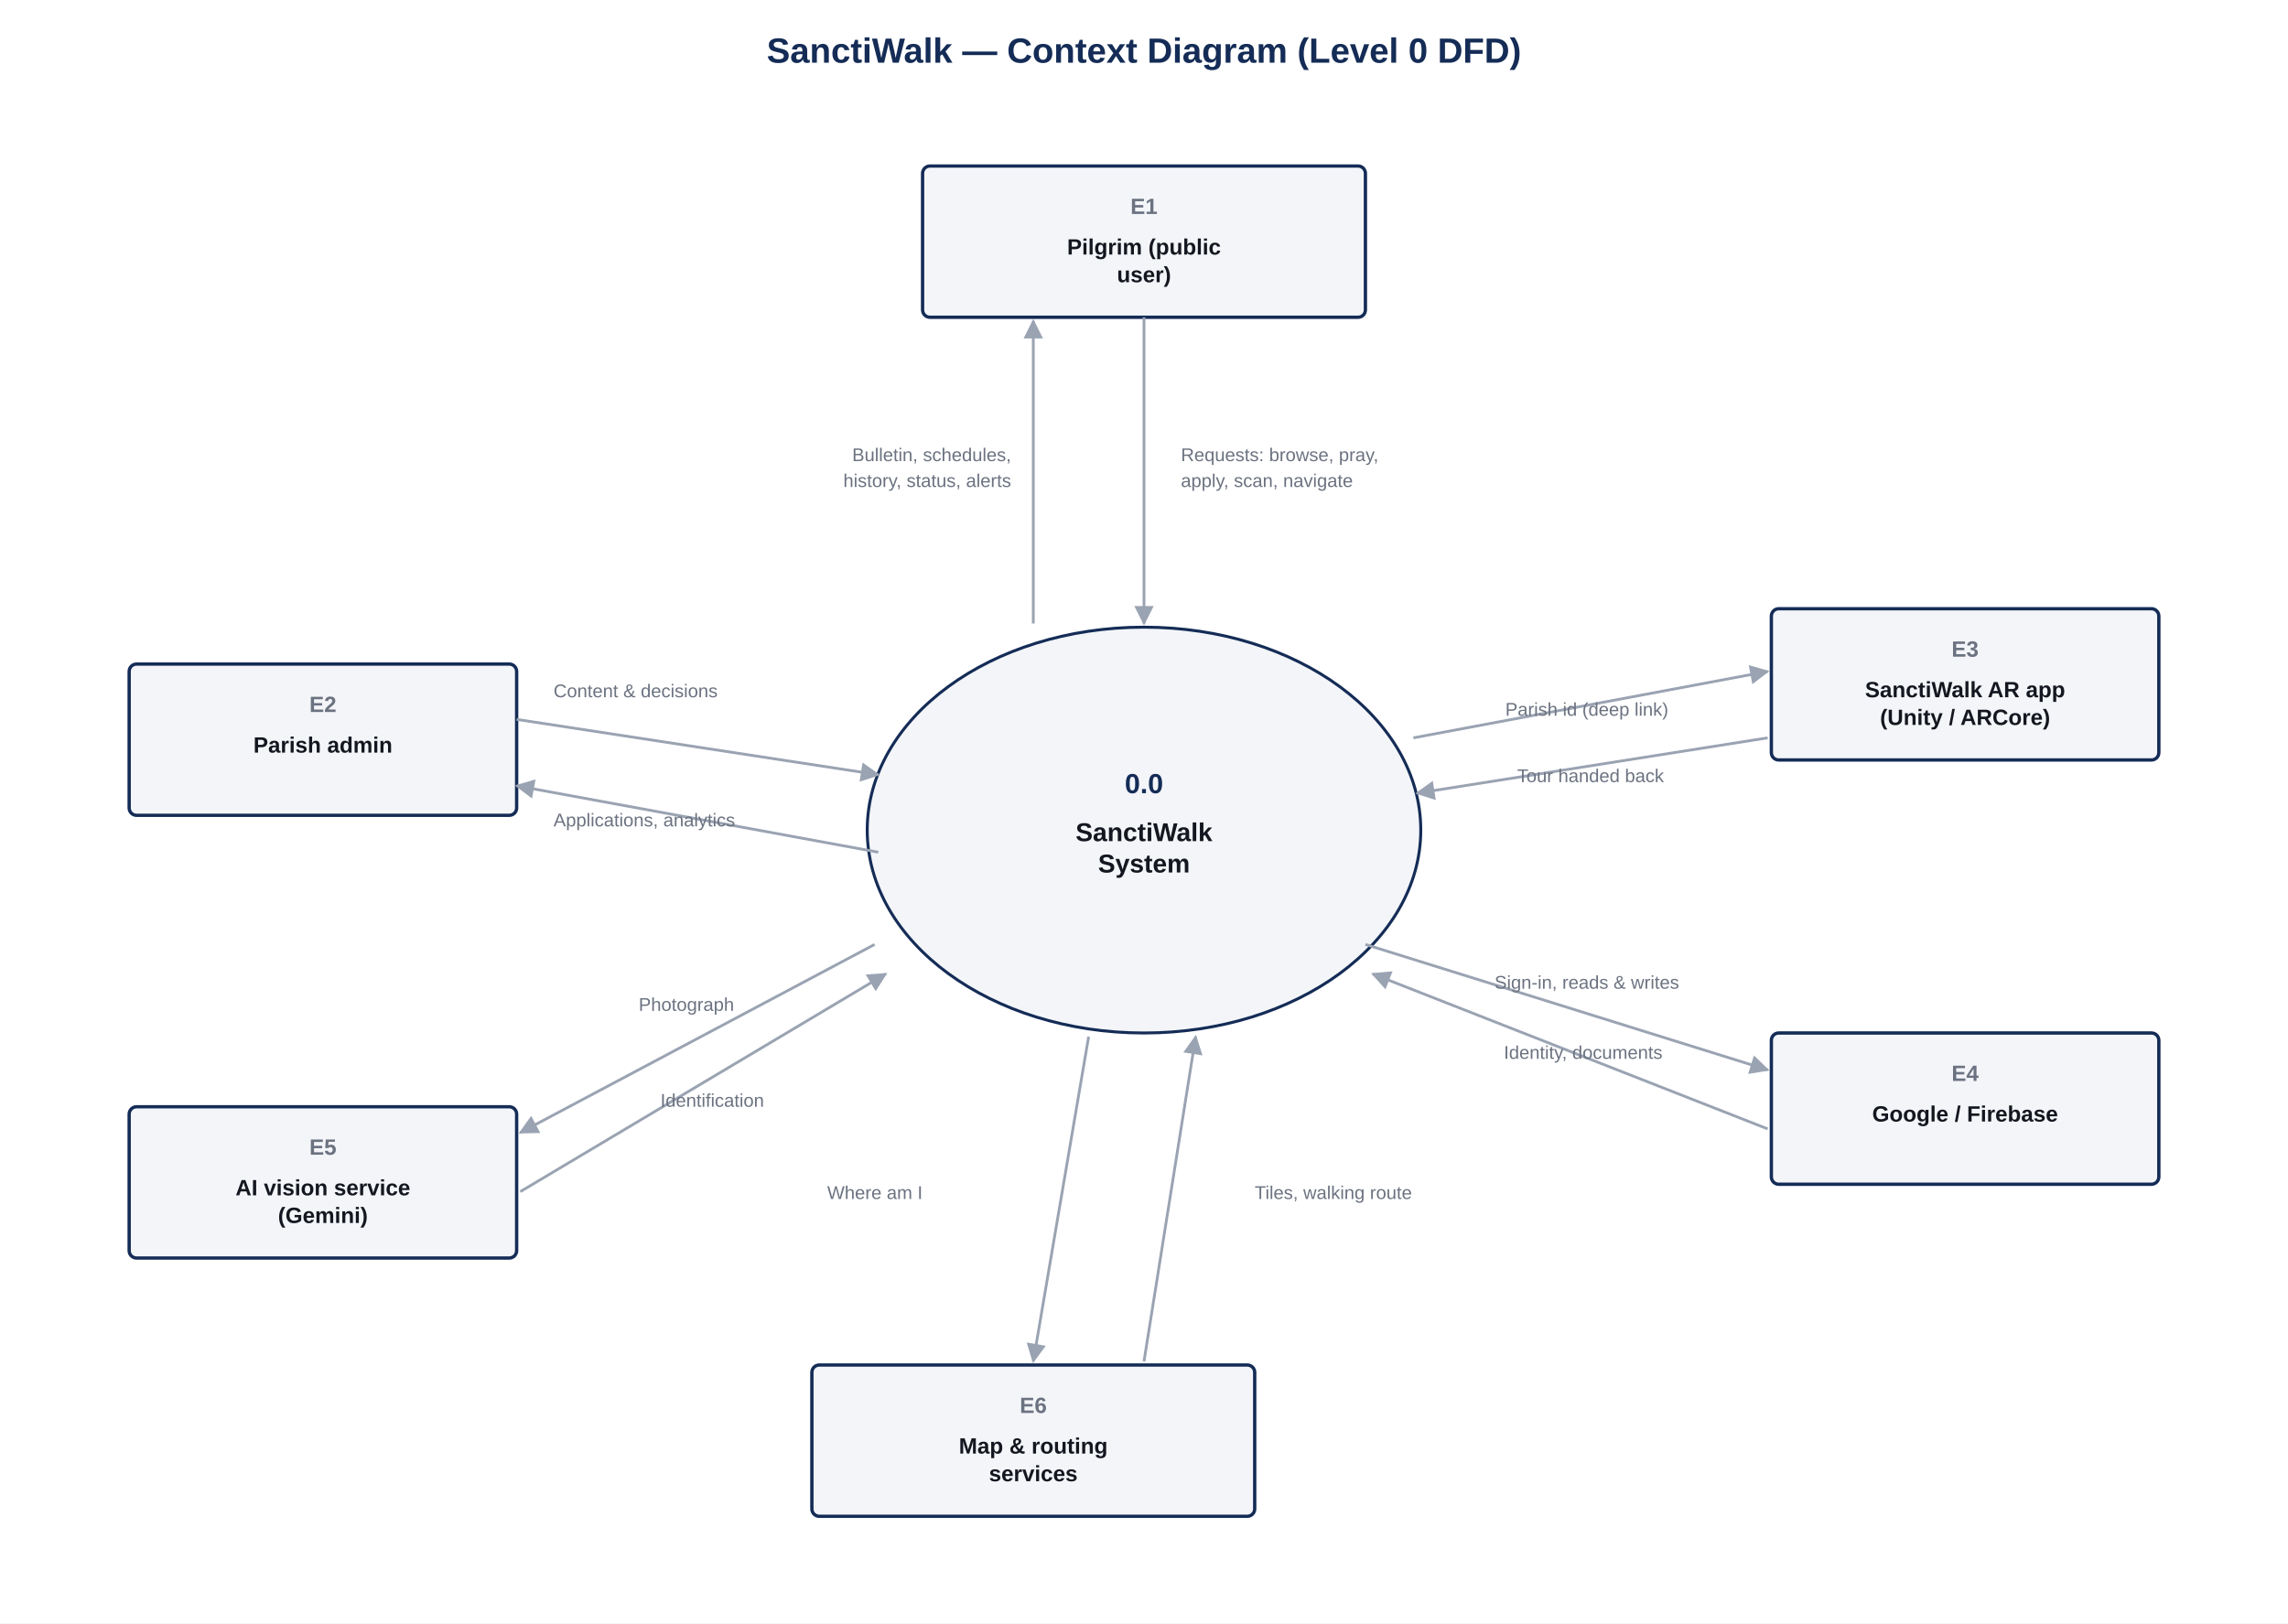
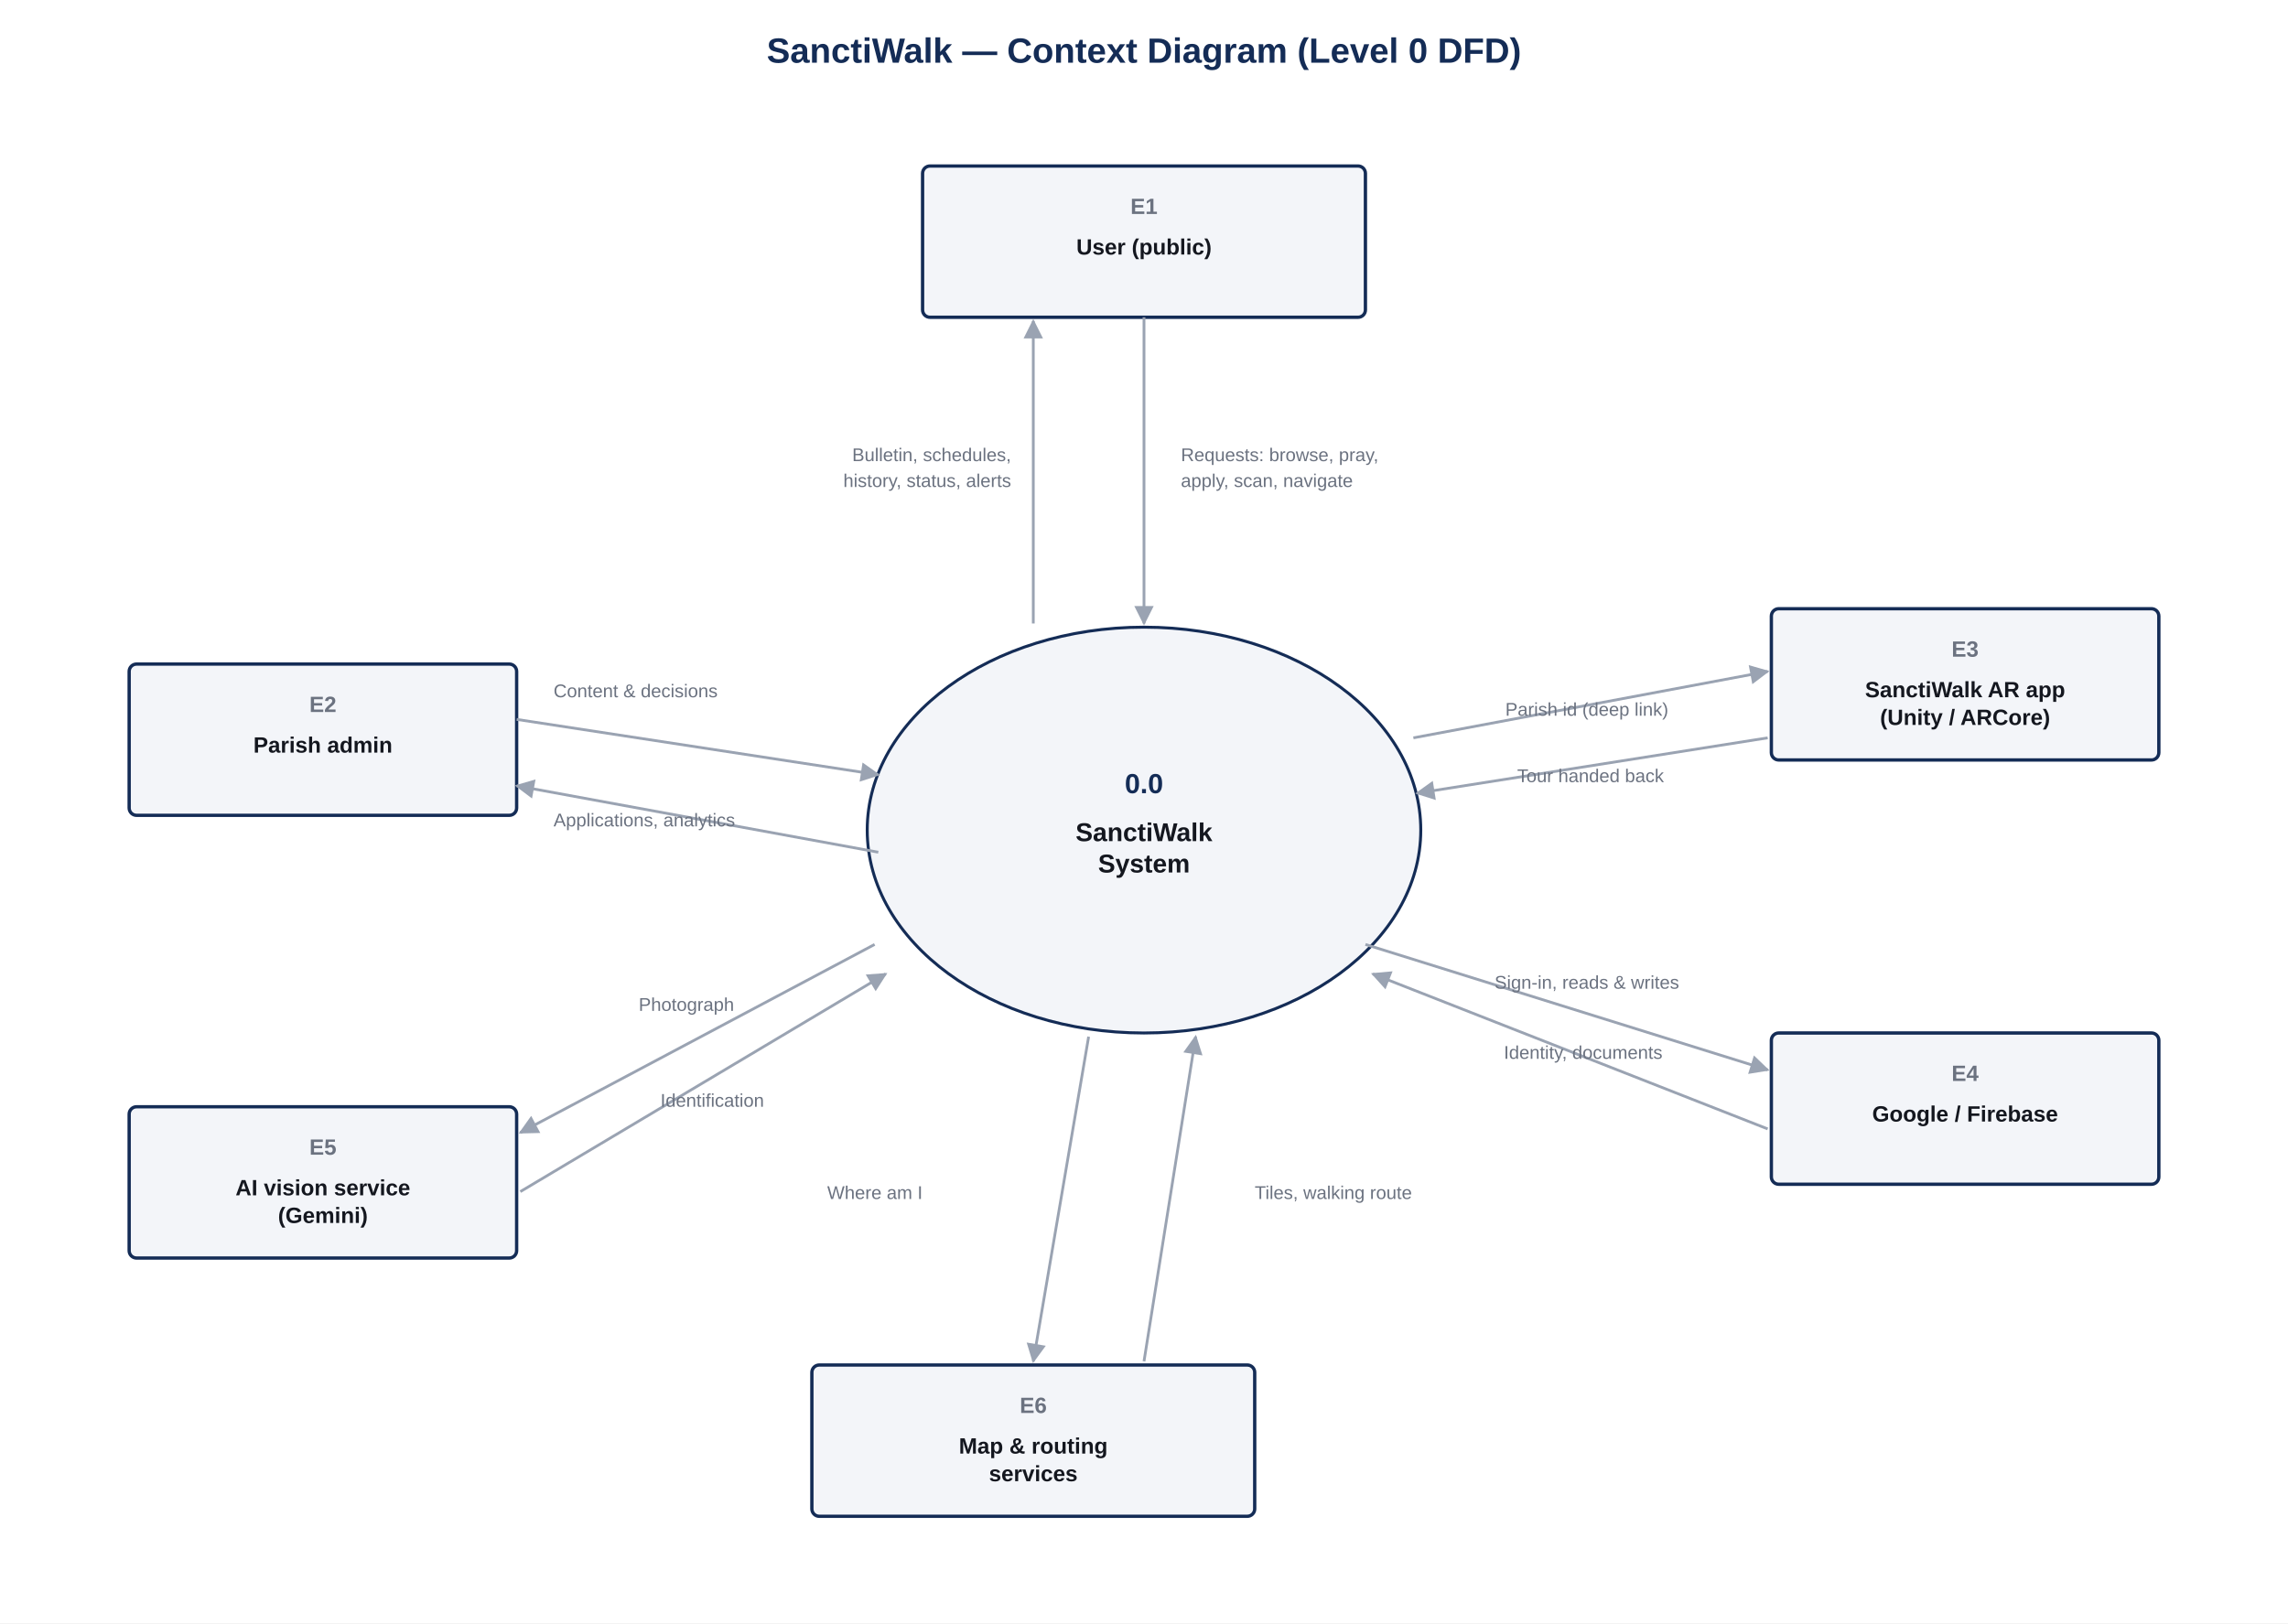
<svg xmlns="http://www.w3.org/2000/svg" width="1240" height="880" viewBox="0 0 1240 880">
  <defs>
    <marker id="a" viewBox="0 0 10 10" refX="9" refY="5" markerWidth="7" markerHeight="7" orient="auto-start-reverse">
      <path d="M0,0 L10,5 L0,10 z" fill="#9AA3B2" />
    </marker>
  </defs>
  <rect width="1240" height="880" fill="#FFFFFF" />
  <text x="620.0" y="34" font-family="Segoe UI, Calibri, Arial, Helvetica, sans-serif" font-size="19" font-weight="700" fill="#142C56" text-anchor="middle">SanctiWalk — Context Diagram (Level 0 DFD)</text>
  <ellipse cx="620" cy="450" rx="150" ry="110" fill="#F3F5F9" stroke="#142C56" stroke-width="1.6" />
  <text x="620" y="430" font-family="Segoe UI, Calibri, Arial, Helvetica, sans-serif" font-size="15" fill="#142C56" text-anchor="middle" font-weight="700">0.0</text>
  <text x="620" y="456" font-family="Segoe UI, Calibri, Arial, Helvetica, sans-serif" font-size="14" fill="#14171F" text-anchor="middle" font-weight="700">SanctiWalk</text>
  <text x="620" y="473" font-family="Segoe UI, Calibri, Arial, Helvetica, sans-serif" font-size="14" fill="#14171F" text-anchor="middle" font-weight="700">System</text>
  <rect x="500" y="90" width="240" height="82" rx="4" fill="#F3F5F9" stroke="#142C56" stroke-width="1.8" />
  <text x="620.0" y="116" font-family="Segoe UI, Calibri, Arial, Helvetica, sans-serif" font-size="12" fill="#6B7280" text-anchor="middle" font-weight="700">E1</text>
-   <text x="620.0" y="138" font-family="Segoe UI, Calibri, Arial, Helvetica, sans-serif" font-size="12" fill="#14171F" text-anchor="middle" font-weight="600">Pilgrim (public</text>
-   <text x="620.0" y="153" font-family="Segoe UI, Calibri, Arial, Helvetica, sans-serif" font-size="12" fill="#14171F" text-anchor="middle" font-weight="600">user)</text>
+   <text x="620.0" y="138" font-family="Segoe UI, Calibri, Arial, Helvetica, sans-serif" font-size="12" fill="#14171F" text-anchor="middle" font-weight="600">User (public)</text>
  <rect x="70" y="360" width="210" height="82" rx="4" fill="#F3F5F9" stroke="#142C56" stroke-width="1.8" />
  <text x="175.0" y="386" font-family="Segoe UI, Calibri, Arial, Helvetica, sans-serif" font-size="12" fill="#6B7280" text-anchor="middle" font-weight="700">E2</text>
  <text x="175.0" y="408" font-family="Segoe UI, Calibri, Arial, Helvetica, sans-serif" font-size="12" fill="#14171F" text-anchor="middle" font-weight="600">Parish admin</text>
  <rect x="960" y="330" width="210" height="82" rx="4" fill="#F3F5F9" stroke="#142C56" stroke-width="1.8" />
  <text x="1065.0" y="356" font-family="Segoe UI, Calibri, Arial, Helvetica, sans-serif" font-size="12" fill="#6B7280" text-anchor="middle" font-weight="700">E3</text>
  <text x="1065.0" y="378" font-family="Segoe UI, Calibri, Arial, Helvetica, sans-serif" font-size="12" fill="#14171F" text-anchor="middle" font-weight="600">SanctiWalk AR app</text>
  <text x="1065.0" y="393" font-family="Segoe UI, Calibri, Arial, Helvetica, sans-serif" font-size="12" fill="#14171F" text-anchor="middle" font-weight="600">(Unity / ARCore)</text>
  <rect x="960" y="560" width="210" height="82" rx="4" fill="#F3F5F9" stroke="#142C56" stroke-width="1.8" />
  <text x="1065.0" y="586" font-family="Segoe UI, Calibri, Arial, Helvetica, sans-serif" font-size="12" fill="#6B7280" text-anchor="middle" font-weight="700">E4</text>
  <text x="1065.0" y="608" font-family="Segoe UI, Calibri, Arial, Helvetica, sans-serif" font-size="12" fill="#14171F" text-anchor="middle" font-weight="600">Google / Firebase</text>
  <rect x="70" y="600" width="210" height="82" rx="4" fill="#F3F5F9" stroke="#142C56" stroke-width="1.8" />
  <text x="175.0" y="626" font-family="Segoe UI, Calibri, Arial, Helvetica, sans-serif" font-size="12" fill="#6B7280" text-anchor="middle" font-weight="700">E5</text>
  <text x="175.0" y="648" font-family="Segoe UI, Calibri, Arial, Helvetica, sans-serif" font-size="12" fill="#14171F" text-anchor="middle" font-weight="600">AI vision service</text>
  <text x="175.0" y="663" font-family="Segoe UI, Calibri, Arial, Helvetica, sans-serif" font-size="12" fill="#14171F" text-anchor="middle" font-weight="600">(Gemini)</text>
  <rect x="440" y="740" width="240" height="82" rx="4" fill="#F3F5F9" stroke="#142C56" stroke-width="1.8" />
  <text x="560.0" y="766" font-family="Segoe UI, Calibri, Arial, Helvetica, sans-serif" font-size="12" fill="#6B7280" text-anchor="middle" font-weight="700">E6</text>
  <text x="560.0" y="788" font-family="Segoe UI, Calibri, Arial, Helvetica, sans-serif" font-size="12" fill="#14171F" text-anchor="middle" font-weight="600">Map &amp; routing</text>
  <text x="560.0" y="803" font-family="Segoe UI, Calibri, Arial, Helvetica, sans-serif" font-size="12" fill="#14171F" text-anchor="middle" font-weight="600">services</text>
  <line x1="620" y1="172" x2="620" y2="338" stroke="#9AA3B2" stroke-width="1.5" marker-end="url(#a)" />
  <text x="640" y="250" font-family="Segoe UI, Calibri, Arial, Helvetica, sans-serif" font-size="10" fill="#6B7280" text-anchor="start" font-weight="400">Requests: browse, pray,</text>
  <text x="640" y="264" font-family="Segoe UI, Calibri, Arial, Helvetica, sans-serif" font-size="10" fill="#6B7280" text-anchor="start" font-weight="400">apply, scan, navigate</text>
  <line x1="560" y1="338" x2="560" y2="174" stroke="#9AA3B2" stroke-width="1.5" marker-end="url(#a)" />
  <text x="548" y="250" font-family="Segoe UI, Calibri, Arial, Helvetica, sans-serif" font-size="10" fill="#6B7280" text-anchor="end" font-weight="400">Bulletin, schedules,</text>
  <text x="548" y="264" font-family="Segoe UI, Calibri, Arial, Helvetica, sans-serif" font-size="10" fill="#6B7280" text-anchor="end" font-weight="400">history, status, alerts</text>
  <line x1="280" y1="390" x2="476" y2="420" stroke="#9AA3B2" stroke-width="1.5" marker-end="url(#a)" />
  <text x="300" y="378" font-family="Segoe UI, Calibri, Arial, Helvetica, sans-serif" font-size="10" fill="#6B7280" text-anchor="start" font-weight="400">Content &amp; decisions</text>
  <line x1="476" y1="462" x2="280" y2="426" stroke="#9AA3B2" stroke-width="1.5" marker-end="url(#a)" />
  <text x="300" y="448" font-family="Segoe UI, Calibri, Arial, Helvetica, sans-serif" font-size="10" fill="#6B7280" text-anchor="start" font-weight="400">Applications, analytics</text>
  <line x1="766" y1="400" x2="958" y2="364" stroke="#9AA3B2" stroke-width="1.5" marker-end="url(#a)" />
  <text x="860" y="388" font-family="Segoe UI, Calibri, Arial, Helvetica, sans-serif" font-size="10" fill="#6B7280" text-anchor="middle" font-weight="400">Parish id (deep link)</text>
  <line x1="958" y1="400" x2="768" y2="430" stroke="#9AA3B2" stroke-width="1.5" marker-end="url(#a)" />
  <text x="862" y="424" font-family="Segoe UI, Calibri, Arial, Helvetica, sans-serif" font-size="10" fill="#6B7280" text-anchor="middle" font-weight="400">Tour handed back</text>
  <line x1="740" y1="512" x2="958" y2="580" stroke="#9AA3B2" stroke-width="1.5" marker-end="url(#a)" />
  <text x="860" y="536" font-family="Segoe UI, Calibri, Arial, Helvetica, sans-serif" font-size="10" fill="#6B7280" text-anchor="middle" font-weight="400">Sign-in, reads &amp; writes</text>
  <line x1="958" y1="612" x2="744" y2="528" stroke="#9AA3B2" stroke-width="1.5" marker-end="url(#a)" />
  <text x="858" y="574" font-family="Segoe UI, Calibri, Arial, Helvetica, sans-serif" font-size="10" fill="#6B7280" text-anchor="middle" font-weight="400">Identity, documents</text>
  <line x1="474" y1="512" x2="282" y2="614" stroke="#9AA3B2" stroke-width="1.5" marker-end="url(#a)" />
  <text x="372" y="548" font-family="Segoe UI, Calibri, Arial, Helvetica, sans-serif" font-size="10" fill="#6B7280" text-anchor="middle" font-weight="400">Photograph</text>
  <line x1="282" y1="646" x2="480" y2="528" stroke="#9AA3B2" stroke-width="1.5" marker-end="url(#a)" />
  <text x="386" y="600" font-family="Segoe UI, Calibri, Arial, Helvetica, sans-serif" font-size="10" fill="#6B7280" text-anchor="middle" font-weight="400">Identification</text>
  <line x1="590" y1="562" x2="560" y2="738" stroke="#9AA3B2" stroke-width="1.5" marker-end="url(#a)" />
  <text x="500" y="650" font-family="Segoe UI, Calibri, Arial, Helvetica, sans-serif" font-size="10" fill="#6B7280" text-anchor="end" font-weight="400">Where am I</text>
  <line x1="620" y1="738" x2="648" y2="562" stroke="#9AA3B2" stroke-width="1.5" marker-end="url(#a)" />
  <text x="680" y="650" font-family="Segoe UI, Calibri, Arial, Helvetica, sans-serif" font-size="10" fill="#6B7280" text-anchor="start" font-weight="400">Tiles, walking route</text>
</svg>
